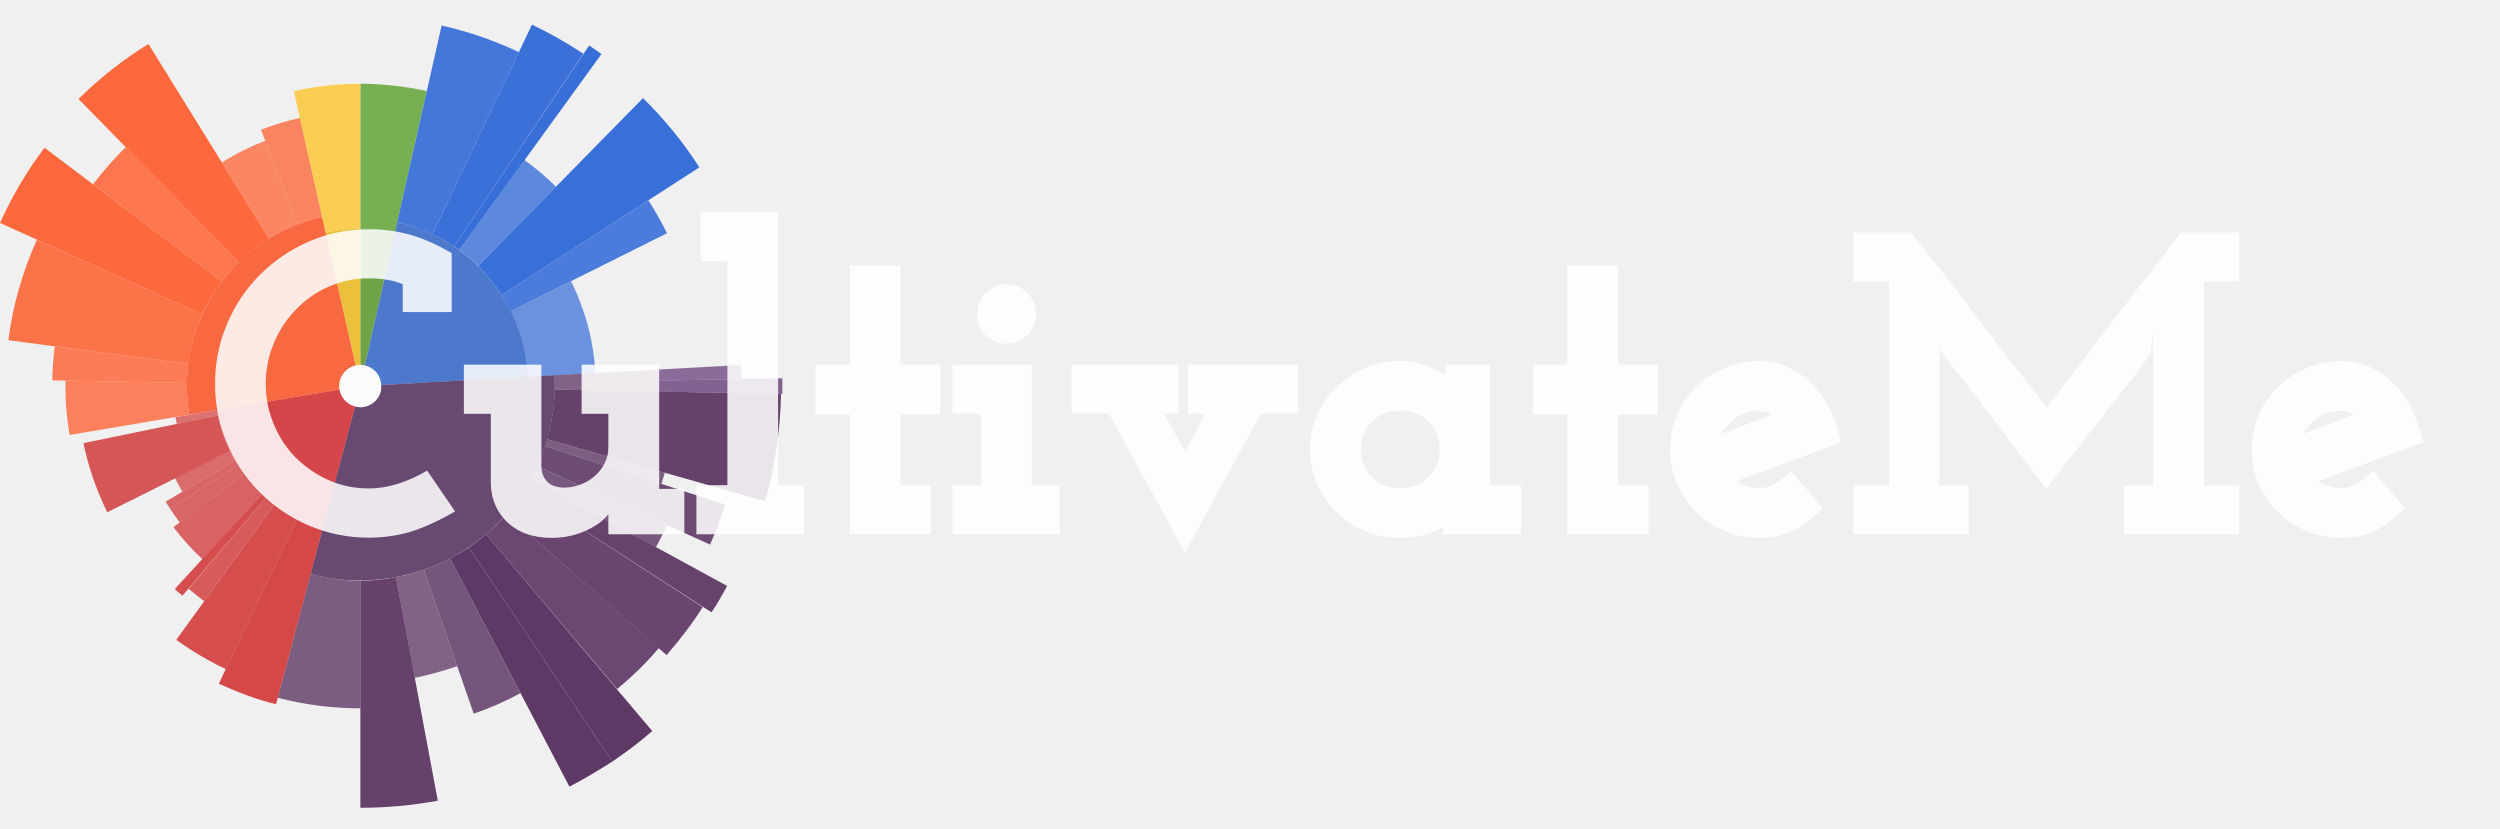
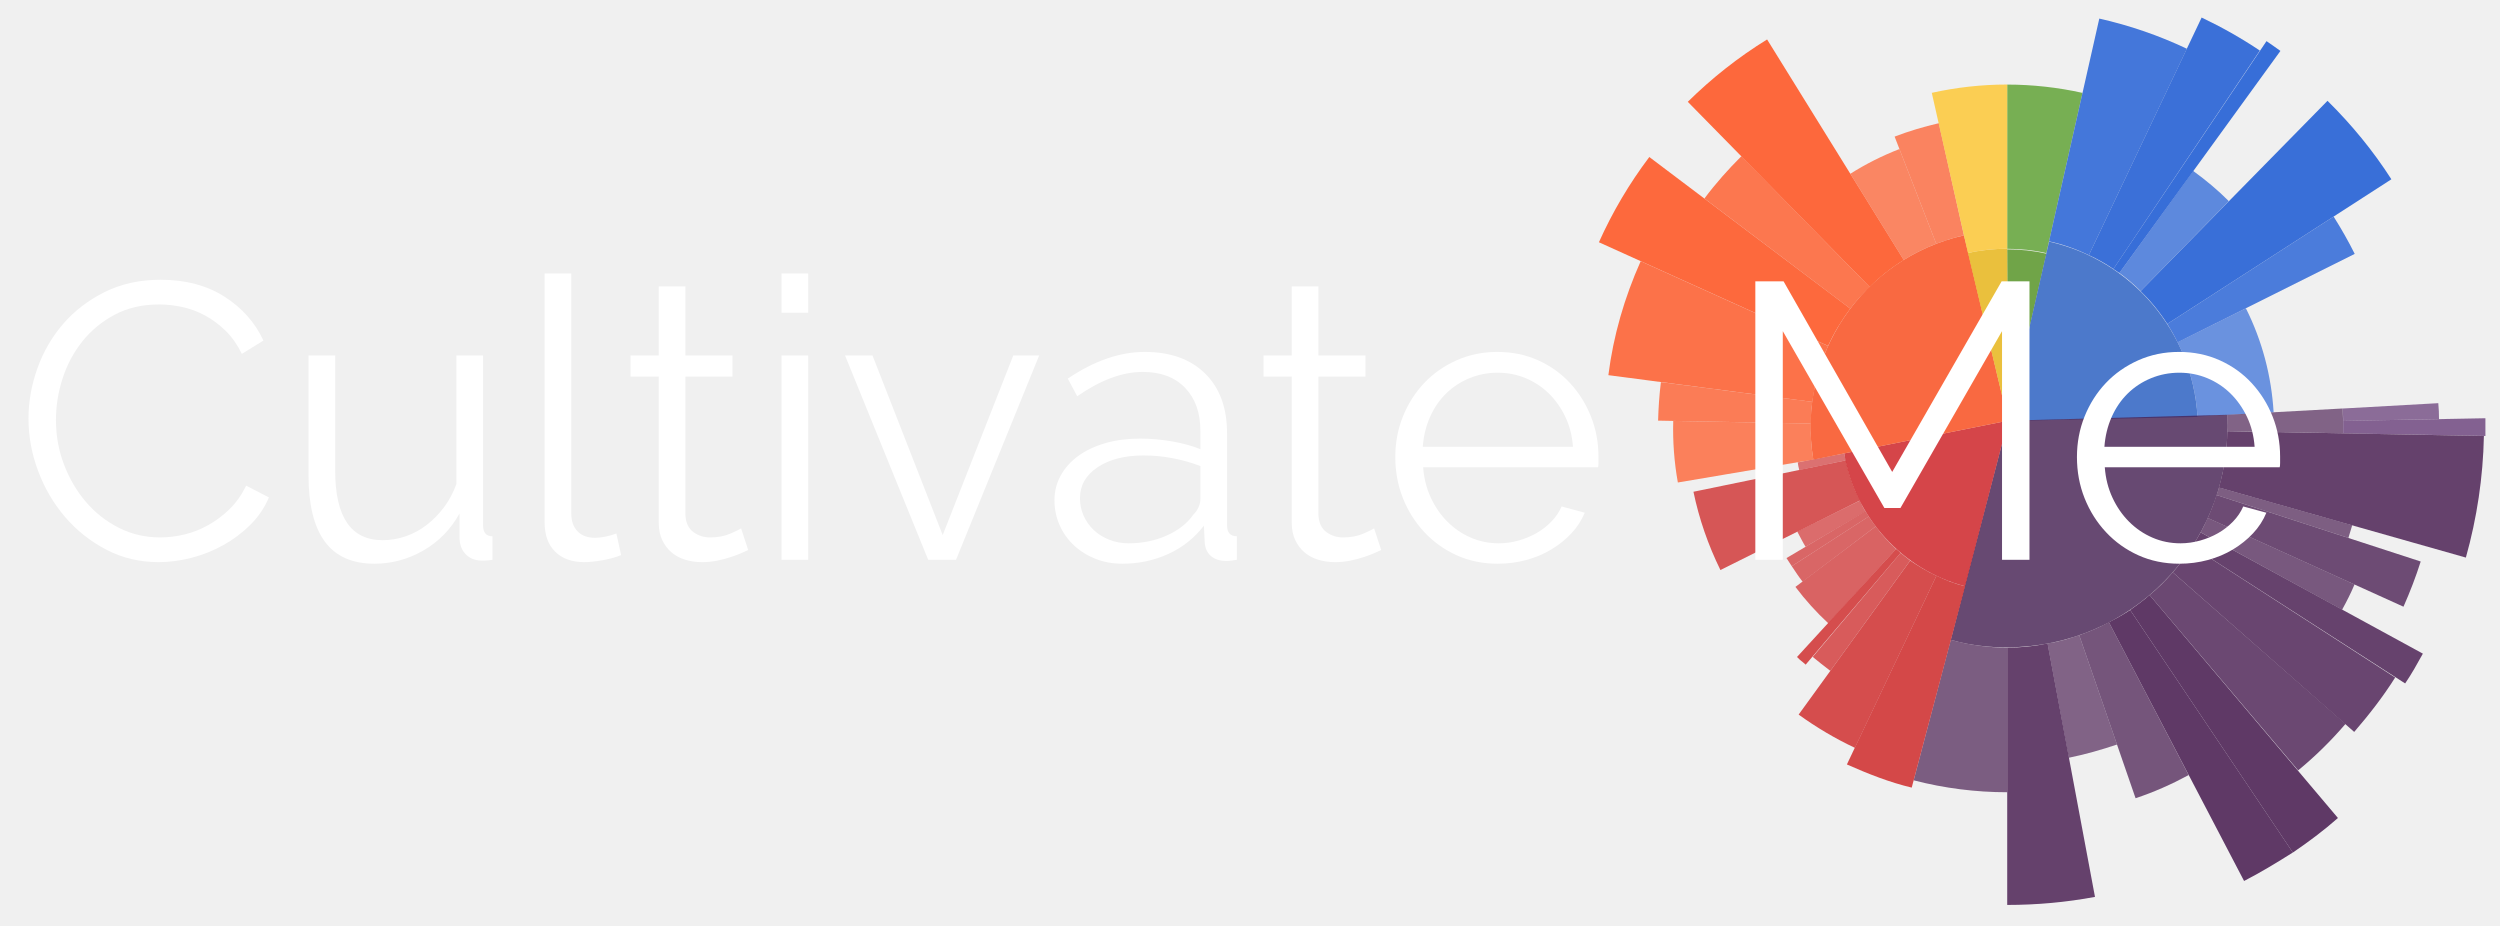
- <svg xmlns="http://www.w3.org/2000/svg" version="1.1" id="Layer_1" x="0px" y="0px" width="120.719px" height="40px" viewBox="-43.719 -15.555 120.719 40" enable-background="new -43.719 -15.555 120.719 40" xml:space="preserve">
-   <path opacity="0.777" fill="#FFFFFF" enable-background="new    " d="M-26.318,4.104c-0.573,0-1.019-0.453-1.019-1.019  s0.446-1.024,1.019-1.024l0,0c0.565,0,1.011,0.458,1.011,1.024S-25.752,4.104-26.318,4.104L-26.318,4.104z" />
-   <path opacity="0.756" fill="#488C13" enable-background="new    " d="M-26.318-4.512c0.565,0,1.125,0.056,1.668,0.184l-1.449,6.417  c-0.071-0.021-0.148-0.028-0.22-0.028V-4.512L-26.318-4.512z" />
-   <path opacity="0.756" fill="#509B21" enable-background="new    " d="M-26.318-11.51c1.074,0,2.156,0.12,3.208,0.354l-1.54,6.829  c-0.544-0.127-1.103-0.184-1.668-0.184V-11.51z" />
-   <path opacity="0.771" fill="#1B55C0" enable-background="new    " d="M-24.536-4.831c3.541,0.799,6.114,3.846,6.326,7.471  l-7.097,0.396c-0.021-0.459-0.339-0.841-0.791-0.947L-24.536-4.831z" />
-   <path opacity="0.833" fill="#215ED5" enable-background="new    " d="M-22.395-14.322c1.287,0.289,2.544,0.721,3.732,1.286  l-4.178,8.794c-0.537-0.255-1.102-0.461-1.696-0.588L-22.395-14.322z" />
-   <path opacity="0.875" fill="#215ED5" enable-background="new    " d="M-18.033-14.365c0.861,0.41,1.688,0.876,2.48,1.407  l-6.241,9.308c-0.332-0.225-0.678-0.424-1.046-0.592L-18.033-14.365z" />
-   <path opacity="0.889" fill="#215ED5" enable-background="new    " d="M-15.27-13.361c0.205,0.134,0.396,0.282,0.594,0.417  l-6.864,9.464c-0.092-0.057-0.176-0.12-0.255-0.17L-15.27-13.361z" />
-   <path opacity="0.708" fill="#215ED5" enable-background="new    " d="M-18.394-7.828c0.544,0.395,1.053,0.82,1.519,1.286  l-3.76,3.832c-0.275-0.276-0.586-0.538-0.904-0.771L-18.394-7.828z" />
-   <path opacity="0.88" fill="#215ED5" enable-background="new    " d="M-12.67-10.818c1.026,1.012,1.944,2.128,2.722,3.344  l-9.549,6.163c-0.325-0.509-0.707-0.975-1.138-1.398L-12.67-10.818z" />
-   <path opacity="0.796" fill="#215ED5" enable-background="new    " d="M-12.408-5.884c0.325,0.516,0.629,1.046,0.898,1.59  l-7.549,3.769c-0.134-0.276-0.283-0.538-0.438-0.786L-12.408-5.884z" />
-   <path opacity="0.646" fill="#215ED5" enable-background="new    " d="M-16.146-1.975c0.692,1.385,1.088,2.884,1.18,4.432  L-18.21,2.64c-0.063-1.102-0.354-2.176-0.849-3.166L-16.146-1.975z" />
-   <path opacity="0.809" fill="#482355" enable-background="new    " d="M-16.945,2.563c0.283,5.188-3.683,9.606-8.864,9.894  c-0.968,0.058-1.957-0.027-2.913-0.303l2.143-8.079c0.544,0.148,1.102-0.177,1.251-0.728c0.014-0.1,0.021-0.205,0.021-0.312  L-16.945,2.563z" />
-   <path opacity="0.694" fill="#502658" enable-background="new    " d="M-12.026,2.295c0.022,0.352,0.029,0.706,0.022,1.06  l-4.935-0.099c0-0.22,0-0.452-0.007-0.693L-12.026,2.295z" />
-   <path opacity="0.667" fill="#592A6C" enable-background="new    " d="M-7.947,2.068c0.021,0.227,0.028,0.452,0.028,0.679  l-4.084,0.078c0-0.177-0.009-0.361-0.022-0.529L-7.947,2.068z" />
-   <path opacity="0.722" fill="#592A6C" enable-background="new    " d="M-5.94,2.71c0,0.248,0,0.502,0,0.757l-6.063-0.113  c0-0.177,0-0.354,0-0.53L-5.94,2.71z" />
-   <path opacity="0.865" fill="#502658" enable-background="new    " d="M-6.004,3.468C-6.039,5.22-6.301,6.967-6.774,8.648  l-10.525-2.99c0.227-0.777,0.348-1.59,0.361-2.402L-6.004,3.468z" />
-   <path opacity="0.722" fill="#502658" enable-background="new    " d="M-11.616,7.272c-0.057,0.183-0.113,0.358-0.163,0.541  l-5.619-1.829c0.042-0.107,0.077-0.213,0.098-0.326L-11.616,7.272z" />
-   <path opacity="0.815" fill="#502658" enable-background="new    " d="M-8.697,8.816c-0.206,0.65-0.453,1.288-0.735,1.925  l-8.341-3.782c0.142-0.319,0.269-0.643,0.375-0.975L-8.697,8.816z" />
-   <path opacity="0.75" fill="#502658" enable-background="new    " d="M-11.517,9.794c-0.156,0.366-0.332,0.721-0.53,1.074  l-6.029-3.295c0.106-0.198,0.211-0.401,0.303-0.614L-11.517,9.794z" />
-   <path opacity="0.861" fill="#502658" enable-background="new    " d="M-8.605,12.74c-0.233,0.424-0.487,0.878-0.756,1.272  l-9.069-5.832c0.12-0.195,0.233-0.395,0.354-0.607L-8.605,12.74z" />
-   <path opacity="0.847" fill="#502658" enable-background="new    " d="M-9.785,13.76c-0.517,0.818-1.11,1.58-1.747,2.318  l-7.731-6.801c0.303-0.338,0.572-0.722,0.833-1.097L-9.785,13.76z" />
-   <path opacity="0.833" fill="#502658" enable-background="new    " d="M-11.905,15.738c-0.623,0.733-1.294,1.384-2.015,1.978  l-6.333-7.471c0.346-0.283,0.677-0.606,0.99-0.968L-11.905,15.738z" />
-   <path opacity="0.907" fill="#502658" enable-background="new    " d="M-12.224,19.745c-0.608,0.536-1.259,1.018-1.923,1.472  l-6.933-10.335c0.282-0.198,0.566-0.408,0.827-0.637L-12.224,19.745z" />
-   <path opacity="0.907" fill="#502658" enable-background="new    " d="M-14.147,21.217c-0.671,0.424-1.363,0.846-2.077,1.213  l-5.761-11.026c0.304-0.154,0.608-0.323,0.905-0.521L-14.147,21.217z" />
-   <path opacity="0.764" fill="#502658" enable-background="new    " d="M-18.586,17.914c-0.728,0.397-1.49,0.734-2.261,0.99  l-2.403-6.948c0.431-0.154,0.855-0.326,1.265-0.553L-18.586,17.914z" />
-   <path opacity="0.694" fill="#502658" enable-background="new    " d="M-21.639,16.614c-0.671,0.226-1.363,0.424-2.057,0.565  l-0.905-4.87c0.459-0.07,0.905-0.198,1.35-0.354L-21.639,16.614z" />
-   <path opacity="0.867" fill="#502658" enable-background="new    " d="M-22.579,23.109c-1.229,0.227-2.481,0.341-3.739,0.341V12.486  c0.572,0,1.153-0.057,1.718-0.177L-22.579,23.109z" />
-   <path opacity="0.73" fill="#502658" enable-background="new    " d="M-26.318,18.648c-1.342,0-2.686-0.169-3.987-0.508  l1.583-5.986c0.778,0.218,1.591,0.332,2.404,0.332V18.648z" />
-   <path opacity="0.738" fill="#CC080E" enable-background="new    " d="M-28.113,9.87c-2.672-0.699-4.679-2.903-5.125-5.625  l5.91-0.99c0.07,0.396,0.36,0.713,0.749,0.819L-28.113,9.87z" />
-   <path opacity="0.811" fill="#CE2121" enable-background="new    " d="M-30.388,18.45c-0.955-0.226-1.874-0.593-2.764-0.987  l3.817-8.045c0.396,0.198,0.797,0.348,1.223,0.452L-30.388,18.45z" />
-   <path opacity="0.789" fill="#CE2121" enable-background="new    " d="M-32.812,16.755c-0.842-0.396-1.647-0.876-2.396-1.415  l4.757-6.563c0.353,0.238,0.728,0.465,1.117,0.642L-32.812,16.755z" />
-   <path opacity="0.722" fill="#CE2121" enable-background="new    " d="M-33.859,13.475c-0.262-0.195-0.502-0.395-0.75-0.594  l3.746-4.432c0.134,0.106,0.269,0.221,0.41,0.327L-33.859,13.475z" />
-   <path opacity="0.789" fill="#CE2121" enable-background="new    " d="M-34.907,13.21c-0.19-0.171-0.179-0.13-0.37-0.325  l4.224-4.604c0.07,0.049,0.127,0.105,0.19,0.168L-34.907,13.21z" />
-   <path opacity="0.678" fill="#CE2121" enable-background="new    " d="M-33.944,11.447c-0.51-0.468-0.976-0.989-1.401-1.548  l3.422-2.581c0.254,0.349,0.551,0.667,0.87,0.963L-33.944,11.447z" />
-   <path opacity="0.667" fill="#CE2121" enable-background="new    " d="M-35.039,9.674c-0.164-0.212-0.312-0.433-0.46-0.659  l3.28-2.118c0.084,0.14,0.197,0.282,0.297,0.422L-35.039,9.674z" />
-   <path opacity="0.667" fill="#CE2121" enable-background="new    " d="M-35.5,9.015c-0.077-0.113-0.148-0.233-0.226-0.345  l3.365-1.994c0.05,0.071,0.092,0.15,0.142,0.221L-35.5,9.015z" />
-   <path opacity="0.639" fill="#CE2121" enable-background="new    " d="M-34.913,8.188c-0.126-0.203-0.233-0.433-0.354-0.655  l2.666-1.317c0.07,0.158,0.155,0.312,0.24,0.46L-34.913,8.188z" />
-   <path opacity="0.746" fill="#CE2121" enable-background="new    " d="M-38.539,9.18C-39.062,8.117-39.45,7-39.69,5.843l6.495-1.337  c0.121,0.595,0.318,1.167,0.595,1.71L-38.539,9.18z" />
-   <path opacity="0.611" fill="#CE2121" enable-background="new    " d="M-35.181,4.917c-0.028-0.114-0.056-0.219-0.063-0.326  l2.007-0.345c0.007,0.092,0.021,0.176,0.042,0.26L-35.181,4.917z" />
-   <path opacity="0.779" fill="#FB430F" enable-background="new    " d="M-34.58,4.471c-0.736-4.382,2.078-8.574,6.417-9.555  l1.619,7.173c-0.523,0.121-0.875,0.63-0.784,1.167L-34.58,4.471z" />
-   <path opacity="0.722" fill="#FF5421" enable-background="new    " d="M-40.355,5.447c-0.155-0.863-0.219-1.748-0.197-2.623  l5.866,0.113c-0.021,0.509,0.015,1.024,0.107,1.533L-40.355,5.447z" />
-   <path opacity="0.741" fill="#FF5421" enable-background="new    " d="M-41.196,2.811c0.014-0.552,0.05-1.089,0.12-1.641  l6.453,0.841c-0.048,0.304-0.063,0.607-0.063,0.926L-41.196,2.811z" />
-   <path opacity="0.806" fill="#FF5421" enable-background="new    " d="M-43.316,0.874c0.211-1.675,0.685-3.307,1.378-4.856  l7.987,3.612c-0.339,0.756-0.566,1.562-0.673,2.382L-43.316,0.874z" />
-   <path opacity="0.861" fill="#FF5421" enable-background="new    " d="M-43.719-4.789c0.58-1.293,1.301-2.508,2.148-3.633  l8.565,6.46c-0.367,0.495-0.692,1.025-0.946,1.59L-43.719-4.789z" />
-   <path opacity="0.778" fill="#FF5421" enable-background="new    " d="M-39.224-6.654c0.48-0.643,1.011-1.237,1.577-1.802  l5.464,5.57c-0.297,0.289-0.573,0.594-0.821,0.925L-39.224-6.654z" />
-   <path opacity="0.87" fill="#FF5421" enable-background="new    " d="M-39.93-10.775c1.025-1.011,2.154-1.902,3.378-2.658  l5.824,9.401c-0.53,0.325-1.018,0.713-1.455,1.146L-39.93-10.775z" />
-   <path opacity="0.678" fill="#FF5421" enable-background="new    " d="M-33.005-7.708c0.658-0.417,1.365-0.771,2.093-1.053  l1.569,4.036c-0.488,0.19-0.954,0.417-1.386,0.692L-33.005-7.708z" />
-   <path opacity="0.694" fill="#FF5421" enable-background="new    " d="M-31.118-9.291c0.602-0.232,1.238-0.423,1.881-0.572  l1.074,4.778c-0.41,0.092-0.792,0.219-1.18,0.36L-31.118-9.291z" />
-   <path opacity="0.756" fill="#E9B104" enable-background="new    " d="M-27.992-4.328c0.544-0.127,1.116-0.184,1.674-0.184v6.573  c-0.078,0-0.155,0.007-0.226,0.028L-27.992-4.328z" />
-   <path opacity="0.756" fill="#FFC421" enable-background="new    " d="M-29.534-11.157c1.053-0.233,2.135-0.354,3.216-0.354v6.999  c-0.558,0-1.13,0.056-1.674,0.184L-29.534-11.157z" />
-   <path opacity="0.861" fill="#FFFFFF" enable-background="new    " d="M-24.273-0.486v-1.345c-0.442-0.189-0.988-0.283-1.635-0.283  c-0.691,0-1.331,0.133-1.931,0.399c-0.597,0.259-1.129,0.627-1.581,1.097c-0.456,0.469-0.816,1.007-1.075,1.629  c-0.259,0.621-0.393,1.272-0.393,1.964c0,0.691,0.134,1.349,0.393,1.962c0.259,0.624,0.612,1.16,1.07,1.618  c0.456,0.449,0.982,0.811,1.585,1.078c0.595,0.265,1.239,0.398,1.931,0.398c0.894,0,1.832-0.287,2.815-0.862l1.35,1.972  c-0.812,0.471-1.528,0.785-2.163,0.989c-0.626,0.177-1.299,0.279-2.002,0.279c-1.026,0-1.99-0.204-2.895-0.585  c-0.902-0.392-1.686-0.923-2.358-1.598c-0.672-0.67-1.205-1.456-1.59-2.359C-33.14,4.968-33.335,4-33.335,2.975  c0-1.022,0.196-1.99,0.584-2.896c0.385-0.915,0.917-1.699,1.59-2.372c0.673-0.671,1.457-1.203,2.358-1.6  c0.905-0.395,1.869-0.591,2.895-0.591c0.703,0,1.375,0.089,2.002,0.266c0.635,0.184,1.301,0.475,1.998,0.888v2.844H-24.273z   M-21.321,2.054h3.745V7.05c0.022,0.252,0.108,0.469,0.273,0.646c0.158,0.178,0.431,0.276,0.812,0.297  c0.278,0,0.551-0.054,0.809-0.152c0.261-0.102,0.49-0.234,0.687-0.412c0.201-0.177,0.359-0.379,0.474-0.62  c0.121-0.235,0.178-0.487,0.178-0.769V4.426h-1.292V2.054h3.746V8.05h1.215v2.194h-3.669V8.822l0.471-0.875  c-0.046,0.812-0.395,1.422-1.047,1.85c-0.653,0.408-1.368,0.622-2.155,0.622c-0.88,0-1.583-0.241-2.109-0.722  c-0.527-0.481-0.804-1.102-0.836-1.877V4.426h-1.301V2.054z M-10.09,7.874h1.496V-2.944h-1.299v-2.37h3.746V7.874h1.239v2.37h-5.183  V7.874z M-2.683-2.735h2.446v4.789H1.69v2.408h-1.927v3.412h1.471v2.37h-3.917V4.462h-1.654V2.054h1.654V-2.735z M2.274,7.874h1.368  V4.426H2.274V2.054H6.1v5.82h1.346v2.37H2.274V7.874z M3.466-0.384c0-0.419,0.15-0.768,0.43-1.041  C4.201-1.698,4.53-1.836,4.909-1.836c0.356,0,0.66,0.138,0.962,0.412c0.281,0.273,0.433,0.622,0.433,1.041  c0,0.423-0.151,0.767-0.433,1.033C5.569,0.914,5.265,1.048,4.909,1.048c-0.379,0-0.708-0.134-1.013-0.398  C3.616,0.383,3.466,0.04,3.466-0.384z M8.027,2.054h5.17v2.372H12.49c0.101,0.169,0.305,0.551,0.634,1.14  c0.33,0.59,0.456,0.78,0.378,0.562c-0.075,0.218,0.053,0.035,0.382-0.562c0.305-0.589,0.507-0.97,0.607-1.14H13.63V2.054h5.325  v2.372h-1.802c-0.479,0.919-1.012,1.896-1.596,2.935c-0.559,1.03-1.24,2.288-2.056,3.781c-0.809-1.493-1.495-2.751-2.077-3.796  c-0.557-1.037-1.09-2.015-1.597-2.92H8.027V2.054z M19.535,6.163c0-0.572,0.103-1.117,0.329-1.635  c0.229-0.521,0.533-0.977,0.941-1.371c0.38-0.386,0.836-0.696,1.369-0.931c0.531-0.228,1.112-0.349,1.722-0.349  c0.407,0,0.76,0.065,1.115,0.177c0.329,0.116,0.608,0.242,0.86,0.382c0.257,0.139,0.458,0.292,0.659,0.463  c0.179,0.165,0.126,0.33-0.126,0.493c-0.276-0.172-0.407-0.336-0.377-0.488c0.024-0.158,0.048-0.443,0.048-0.85h2.154v5.82h1.497  v2.37h-3.752V9.445l0.43-0.395c0.204,0.191,0.252,0.367,0.078,0.496c-0.153,0.15-0.354,0.277-0.586,0.404  c-0.252,0.127-0.533,0.227-0.886,0.328c-0.328,0.103-0.683,0.14-1.115,0.14c-0.609,0-1.19-0.112-1.722-0.341  c-0.533-0.217-0.989-0.531-1.369-0.912c-0.408-0.395-0.712-0.85-0.941-1.363C19.638,7.289,19.535,6.746,19.535,6.163z M21.994,6.143  c0,0.531,0.181,0.974,0.533,1.33c0.354,0.363,0.812,0.539,1.369,0.539c0.559,0,1.012-0.176,1.371-0.539  c0.353-0.356,0.529-0.799,0.529-1.33c0-0.544-0.177-0.988-0.529-1.331c-0.332-0.35-0.787-0.519-1.371-0.519s-1.04,0.169-1.369,0.519  C22.175,5.154,21.994,5.599,21.994,6.143z M31.958-2.735h2.461v4.789h1.923v2.408h-1.923v3.412h1.465v2.37h-3.926V4.462H30.31V2.054  h1.648V-2.735z M41.26,4.292c-0.556,0-1.012,0.158-1.342,0.488c-0.356,0.321-0.533,0.523-0.533,0.613  c0.229-0.09,0.659-0.24,1.269-0.474c0.606-0.229,1.037-0.389,1.294-0.485c0.101,0.117,0.048,0.123-0.131,0.015  C41.643,4.342,41.462,4.292,41.26,4.292z M45.191,5.805c-1.117,0.414-2.106,0.787-2.992,1.11c-0.887,0.328-1.599,0.596-2.155,0.799  c-0.053-0.07,0.049-0.039,0.305,0.094c0.277,0.132,0.557,0.204,0.911,0.204c0.483,0,0.987-0.277,1.495-0.837l1.546,1.812  c-0.529,0.545-1.037,0.911-1.521,1.13c-0.456,0.2-0.964,0.302-1.521,0.302c-0.606,0-1.167-0.112-1.698-0.341  c-0.534-0.217-0.989-0.531-1.395-0.912c-0.378-0.395-0.685-0.85-0.911-1.363s-0.33-1.065-0.33-1.66c0-0.582,0.104-1.136,0.33-1.654  c0.227-0.526,0.533-0.977,0.911-1.363c0.405-0.379,0.86-0.684,1.395-0.907c0.531-0.227,1.092-0.341,1.698-0.341  c0.456,0,0.914,0.097,1.316,0.279c0.433,0.19,0.813,0.438,1.143,0.76c0.305,0.319,0.609,0.693,0.838,1.129  C44.809,4.475,45.013,5.065,45.191,5.805z M61.589-4.325h2.813v2.361h-1.694v9.838h1.694v2.37H58.83v-2.37h1.417V0.573  c0.025-0.116,0.025-0.223,0.025-0.322c0.022-0.109-0.025,0.303-0.151,1.235c0.506-0.709,0.707-0.99,0.606-0.831  c-0.101,0.16-0.203,0.311-0.304,0.458c-0.786,1.121-1.624,2.217-2.484,3.281c-0.863,1.07-1.798,2.293-2.837,3.664L49.5,0.737  L49.475-0.03c0.277,0.077,0.431,0.172,0.431,0.274c0,0.106,0.025,0.213,0.025,0.329v7.301h1.419v2.37h-5.577v-2.37h1.725v-9.838  h-1.725v-2.361h2.812c1.221,1.559,2.384,3.058,3.476,4.505c1.115,1.45,2.127,2.762,3.043,3.935c0.911-1.172,1.926-2.484,3.016-3.935  C59.232-1.267,60.398-2.766,61.589-4.325z M69.346,4.292c-0.557,0-1.012,0.158-1.342,0.488c-0.327,0.321-0.508,0.523-0.508,0.613  c0.229-0.09,0.634-0.24,1.243-0.474c0.606-0.229,1.037-0.389,1.293-0.485c0.101,0.117,0.049,0.123-0.126,0.015  C69.728,4.342,69.55,4.292,69.346,4.292z M73.302,5.805c-1.115,0.414-2.132,0.787-3.018,1.11C69.4,7.243,68.688,7.511,68.13,7.714  c-0.048-0.07,0.048-0.039,0.305,0.094c0.277,0.132,0.581,0.204,0.911,0.204c0.483,0,0.991-0.277,1.521-0.837l1.55,1.812  c-0.559,0.545-1.067,0.911-1.521,1.13c-0.483,0.2-0.989,0.302-1.55,0.302c-0.606,0-1.168-0.112-1.694-0.341  c-0.533-0.217-0.993-0.531-1.371-0.912c-0.405-0.395-0.71-0.85-0.939-1.363c-0.227-0.514-0.329-1.065-0.329-1.66  c0-0.582,0.103-1.136,0.329-1.654c0.229-0.526,0.534-0.977,0.939-1.363c0.378-0.379,0.838-0.684,1.371-0.907  c0.526-0.227,1.088-0.341,1.694-0.341c0.46,0,0.913,0.097,1.346,0.279c0.405,0.19,0.786,0.438,1.113,0.76  c0.329,0.319,0.611,0.693,0.863,1.129C72.895,4.475,73.099,5.065,73.302,5.805z" />
+ <svg xmlns="http://www.w3.org/2000/svg" version="1.1" id="Layer_1" x="0px" y="0px" width="832px" height="308px" viewBox="0 0 832 308" enable-background="new 0 0 832 308" xml:space="preserve">
+   <g>
+     <path opacity="0.756" fill="#488C13" enable-background="new    " d="M668,82.998c4.423,0,8.781,0.441,13.032,1.436   l-12.757,55.763L668,82.998L668,82.998z" />
+     <path opacity="0.756" fill="#509B21" enable-background="new    " d="M668,28.147c8.385,0,16.837,0.937,25.064,2.766   l-12.032,53.323c-4.251-0.995-8.609-1.435-13.032-1.435V28.147z" />
+     <path opacity="0.771" fill="#1B55C0" enable-background="new    " d="M681.928,80.404c27.645,6.241,47.733,30.034,49.405,58.345   l-63.058,1.344L681.928,80.404z" />
+     <path opacity="0.833" fill="#215ED5" enable-background="new    " d="M698.646,6.184c10.044,2.259,19.852,5.629,29.146,10.038   L695.17,84.906c-4.198-2.001-8.622-3.601-13.255-4.592L698.646,6.184z" />
+     <path opacity="0.875" fill="#215ED5" enable-background="new    " d="M732.702,5.836c6.728,3.206,13.178,6.845,19.378,10.998   L703.347,89.52c-2.594-1.762-5.318-3.316-8.177-4.625L732.702,5.836z" />
+     <path opacity="0.889" fill="#215ED5" enable-background="new    " d="M754.291,13.688c1.594,1.047,3.094,2.199,4.635,3.26   l-53.605,73.91c-0.711-0.447-1.369-0.941-2.001-1.33L754.291,13.688z" />
+     <path opacity="0.708" fill="#215ED5" enable-background="new    " d="M729.886,56.887c4.251,3.087,8.228,6.404,11.861,10.051   l-29.356,29.931c-2.159-2.16-4.581-4.215-7.07-6.03L729.886,56.887z" />
+     <path opacity="0.88" fill="#215ED5" enable-background="new    " d="M774.592,33.546c8.003,7.904,15.178,16.62,21.26,26.119   l-74.575,48.127c-2.542-3.976-5.518-7.616-8.886-10.913L774.592,33.546z" />
+     <path opacity="0.796" fill="#215ED5" enable-background="new    " d="M776.632,72.078c2.54,4.03,4.91,8.175,7.017,12.415   l-58.949,29.441c-1.055-2.153-2.213-4.207-3.423-6.141L776.632,72.078z" />
+     <path opacity="0.646" fill="#215ED5" enable-background="new    " d="M747.433,102.601c5.426,10.813,8.505,22.53,9.229,34.609   l-25.328,1.433c-0.5-8.602-2.777-16.994-6.634-24.728L747.433,102.601z" />
+     <path opacity="0.809" fill="#482355" enable-background="new    " d="M741.193,138.038c2.212,40.521-28.751,75.024-69.218,77.269   c-7.558,0.453-15.284-0.219-22.748-2.362l19.048-72.959l0,0l0,0L741.193,138.038z" />
+     <path opacity="0.694" fill="#502658" enable-background="new    " d="M779.619,135.945c0.172,2.751,0.225,5.521,0.172,8.28   l-38.544-0.776c0-1.711,0-3.521-0.054-5.411L779.619,135.945z" />
+     <path opacity="0.667" fill="#592A6C" enable-background="new    " d="M811.465,134.174c0.172,1.771,0.236,3.527,0.236,5.306   l-31.896,0.613c0-1.391-0.079-2.824-0.186-4.135L811.465,134.174z" />
+     <path opacity="0.722" fill="#592A6C" enable-background="new    " d="M827.143,139.19c0,1.943,0,3.923,0,5.904l-47.338-0.877   c0-1.382,0-2.77,0-4.139L827.143,139.19z" />
+     <path opacity="0.865" fill="#502658" enable-background="new    " d="M826.643,145.108c-0.274,13.683-2.315,27.324-6.002,40.455   l-82.198-23.31c1.765-6.067,2.712-12.412,2.816-18.757L826.643,145.108z" />
+     <path opacity="0.722" fill="#502658" enable-background="new    " d="M782.819,174.806c-0.436,1.48-0.883,2.811-1.277,4.227   l-43.878-14.278c0.329-0.821,0.607-1.657,0.778-2.532L782.819,174.806z" />
+     <path opacity="0.815" fill="#502658" enable-background="new    " d="M805.607,186.872c-1.594,5.047-3.527,10.05-5.728,15.04   l-65.15-29.527c1.118-2.489,2.106-5.037,2.935-7.631L805.607,186.872z" />
+     <path opacity="0.75" fill="#502658" enable-background="new    " d="M783.584,194.513c-1.2,2.857-2.594,5.629-4.135,8.394   l-47.076-25.737c0.817-1.554,1.646-3.139,2.356-4.805L783.584,194.513z" />
+     <path opacity="0.861" fill="#502658" enable-background="new    " d="M806.331,217.531c-1.817,3.311-3.805,6.853-5.898,9.914   l-70.824-45.544c0.936-1.526,1.818-3.081,2.765-4.713L806.331,217.531z" />
+     <path opacity="0.847" fill="#502658" enable-background="new    " d="M797.114,225.475c-4.027,6.393-8.661,12.342-13.637,18.108   l-60.384-53.11c2.382-2.64,4.475-5.641,6.515-8.571L797.114,225.475z" />
+     <path opacity="0.833" fill="#502658" enable-background="new    " d="M780.567,240.931c-4.869,5.688-10.109,10.814-15.744,15.448   l-49.446-58.337c2.701-2.219,5.28-4.733,7.717-7.569L780.567,240.931z" />
+     <path opacity="0.907" fill="#502658" enable-background="new    " d="M778.066,272.229c-4.739,4.193-9.82,7.964-15.007,11.499   l-54.146-80.716c2.2-1.555,4.425-3.188,6.464-4.97L778.066,272.229z" />
+     <path opacity="0.907" fill="#502658" enable-background="new    " d="M763.06,283.714c-5.252,3.312-10.65,6.603-16.231,9.472   l-44.984-86.101c2.371-1.191,4.741-2.521,7.069-4.073L763.06,283.714z" />
+     <path opacity="0.764" fill="#502658" enable-background="new    " d="M728.385,257.939c-5.688,3.08-11.639,5.719-17.667,7.713   l-18.759-54.256c3.368-1.203,6.687-2.546,9.885-4.33L728.385,257.939z" />
+     <path opacity="0.694" fill="#502658" enable-background="new    " d="M704.544,247.775c-5.24,1.771-10.649,3.312-16.062,4.411   l-7.081-38.039c3.594-0.539,7.081-1.541,10.558-2.765L704.544,247.775z" />
+     <path opacity="0.867" fill="#502658" enable-background="new    " d="M697.211,298.491c-9.608,1.79-19.39,2.673-29.211,2.673   v-85.635c4.476,0,9.017-0.441,13.427-1.382L697.211,298.491z" />
+     <path opacity="0.73" fill="#502658" enable-background="new    " d="M668,263.658c-10.479,0-20.972-1.329-31.134-3.969   l12.361-46.745c6.082,1.704,12.427,2.585,18.772,2.585V263.658z" />
+     <path opacity="0.738" fill="#CC080E" enable-background="new    " d="M653.979,195.111c-20.865-5.462-36.742-22.958-40.217-44.218   l54.513-10.908L653.979,195.111z" />
+     <path opacity="0.811" fill="#CE2121" enable-background="new    " d="M636.22,262.119c-7.45-1.771-14.638-4.641-21.576-7.709   l29.805-62.825c3.079,1.54,6.227,2.717,9.545,3.526L636.22,262.119z" />
+     <path opacity="0.789" fill="#CE2121" enable-background="new    " d="M617.303,248.876c-6.581-3.094-12.873-6.846-18.718-11.06   l37.135-51.247c2.767,1.862,5.688,3.673,8.729,5.047L617.303,248.876z" />
+     <path opacity="0.722" fill="#CE2121" enable-background="new    " d="M609.128,223.252c-2.065-1.528-3.922-3.08-5.856-4.635   l29.25-34.608c1.04,0.823,2.095,1.717,3.187,2.546L609.128,223.252z" />
+     <path opacity="0.789" fill="#CE2121" enable-background="new    " d="M600.928,221.191c-1.476-1.344-1.396-1.02-2.884-2.548   l32.978-35.953c0.554,0.383,1.001,0.81,1.5,1.318L600.928,221.191z" />
+     <path opacity="0.678" fill="#CE2121" enable-background="new    " d="M608.456,207.435c-3.987-3.679-7.635-7.733-10.939-12.112   l26.724-20.148c1.977,2.732,4.292,5.201,6.781,7.537L608.456,207.435z" />
+     <path opacity="0.667" fill="#CE2121" enable-background="new    " d="M599.899,193.572c-1.289-1.653-2.434-3.378-3.593-5.141   l25.618-16.554c0.658,1.144,1.541,2.211,2.315,3.296L599.899,193.572z" />
+     <path opacity="0.667" fill="#CE2121" enable-background="new    " d="M596.294,188.432c-0.592-0.888-1.146-1.79-1.751-2.706   l26.274-15.572c0.383,0.566,0.726,1.177,1.107,1.725L596.294,188.432z" />
+     <path opacity="0.639" fill="#CE2121" enable-background="new    " d="M600.889,181.961c-0.989-1.586-1.817-3.37-2.766-5.062   l20.826-10.302c0.525,1.238,1.197,2.443,1.868,3.62L600.889,181.961z" />
+     <path opacity="0.746" fill="#CE2121" enable-background="new    " d="M572.558,189.708c-4.066-8.281-7.109-17.021-8.978-26.052   l50.723-10.446c0.934,4.653,2.475,9.122,4.646,13.362L572.558,189.708z" />
+     <path opacity="0.611" fill="#CE2121" enable-background="new    " d="M598.794,156.428c-0.224-0.901-0.434-1.712-0.499-2.546   l15.468-2.989c0.066,0.718,0.381,1.659,0.54,2.317L598.794,156.428z" />
+     <path opacity="0.779" fill="#FB430F" enable-background="new    " d="M603.479,152.947c-5.738-34.227,16.234-66.96,50.119-74.614   l14.677,61.652L603.479,152.947z" />
+     <path opacity="0.722" fill="#FF5421" enable-background="new    " d="M558.392,160.575c-1.222-6.753-1.723-13.651-1.539-20.482   l45.799,0.874c-0.158,3.976,0.132,8.003,0.843,11.974L558.392,160.575z" />
+     <path opacity="0.741" fill="#FF5421" enable-background="new    " d="M551.812,139.985c0.118-4.317,0.408-8.503,0.935-12.814   l50.393,6.569c-0.355,2.37-0.487,4.732-0.487,7.227L551.812,139.985z" />
+     <path opacity="0.806" fill="#FF5421" enable-background="new    " d="M535.265,124.854c1.645-13.073,5.342-25.822,10.754-37.92   l62.372,28.206c-2.645,5.91-4.408,12.204-5.252,18.608L535.265,124.854z" />
+     <path opacity="0.861" fill="#FF5421" enable-background="new    " d="M532.117,80.623c4.528-10.098,10.15-19.589,16.771-28.371   l66.888,50.452c-2.869,3.864-5.397,8.005-7.386,12.421L532.117,80.623z" />
+     <path opacity="0.778" fill="#FF5421" enable-background="new    " d="M567.227,66.069c3.737-5.016,7.886-9.664,12.309-14.081   l42.679,43.502c-2.316,2.257-4.488,4.64-6.423,7.234L567.227,66.069z" />
+     <path opacity="0.87" fill="#FF5421" enable-background="new    " d="M561.698,33.883c8.016-7.9,16.823-14.857,26.394-20.754   l45.484,73.41c-4.148,2.547-7.967,5.576-11.362,8.952L561.698,33.883z" />
+     <path opacity="0.678" fill="#FF5421" enable-background="new    " d="M615.791,57.833c5.134-3.262,10.661-6.028,16.335-8.233   l12.257,31.522c-3.804,1.481-7.451,3.258-10.821,5.405L615.791,57.833z" />
+     <path opacity="0.694" fill="#FF5421" enable-background="new    " d="M630.521,45.46c4.7-1.805,9.677-3.292,14.691-4.457   l8.387,37.314c-3.199,0.717-6.188,1.706-9.216,2.804L630.521,45.46z" />
+     <path opacity="0.756" fill="#E9B104" enable-background="new    " d="M654.927,84.223c4.253-0.995,8.729-1.436,13.073-1.436   l0.275,57.198L654.927,84.223z" />
+     <path opacity="0.756" fill="#FFC421" enable-background="new    " d="M642.895,30.893c8.216-1.824,16.667-2.763,25.105-2.763   v54.657c-4.345,0-8.82,0.441-13.073,1.436L642.895,30.893z" />
+   </g>
+   <g enable-background="new    ">
+     <path fill="#FFFFFF" d="M9.482,139.308c0-5.567,0.979-11.115,2.937-16.642c1.958-5.525,4.807-10.462,8.549-14.815   c3.74-4.35,8.354-7.896,13.835-10.638c5.482-2.741,11.703-4.111,18.666-4.111c8.266,0,15.336,1.872,21.21,5.612   c5.874,3.743,10.202,8.615,12.987,14.619l-7.179,4.438c-1.481-3.045-3.286-5.612-5.417-7.701c-2.133-2.088-4.417-3.785-6.853-5.09   c-2.437-1.306-4.96-2.24-7.57-2.807c-2.61-0.565-5.178-0.848-7.701-0.848c-5.57,0-10.487,1.132-14.749,3.394   c-4.265,2.264-7.854,5.221-10.769,8.875c-2.917,3.655-5.113,7.767-6.591,12.335c-1.481,4.568-2.219,9.202-2.219,13.901   c0,5.135,0.892,10.05,2.676,14.75c1.783,4.699,4.22,8.855,7.31,12.465c3.088,3.611,6.742,6.484,10.964,8.615   c4.22,2.133,8.811,3.197,13.771,3.197c2.611,0,5.286-0.326,8.027-0.979s5.395-1.697,7.962-3.133   c2.566-1.436,4.938-3.219,7.114-5.352c2.174-2.131,4.001-4.719,5.482-7.766l7.571,3.914c-1.481,3.482-3.569,6.549-6.266,9.203   c-2.698,2.654-5.7,4.895-9.006,6.723c-3.308,1.826-6.81,3.219-10.507,4.176c-3.7,0.957-7.332,1.436-10.899,1.436   c-6.353,0-12.184-1.391-17.49-4.176c-5.309-2.785-9.877-6.416-13.705-10.9c-3.83-4.48-6.81-9.57-8.941-15.27   C10.547,151.035,9.482,145.227,9.482,139.308z" />
+     <path fill="#FFFFFF" d="M124.604,187.604c-7.397,0-12.901-2.459-16.511-7.375c-3.612-4.916-5.417-12.248-5.417-21.994v-39.94h8.876   v38.374c0,15.402,5.264,23.104,15.793,23.104c2.61,0,5.176-0.436,7.701-1.305c2.523-0.869,4.85-2.133,6.983-3.787   c2.131-1.65,4.046-3.609,5.743-5.873c1.697-2.262,3.067-4.828,4.111-7.701v-42.812h8.875v56.517c0,2.438,1.044,3.656,3.133,3.656   v7.83c-1.044,0.174-1.893,0.262-2.545,0.262c-0.652,0-1.109,0-1.37,0c-2.089-0.088-3.786-0.826-5.091-2.219   c-1.305-1.391-1.958-3.264-1.958-5.613v-7.832c-2.959,5.311-6.983,9.422-12.073,12.336   C135.764,186.146,130.347,187.604,124.604,187.604z" />
+     <path fill="#FFFFFF" d="M181.251,91.014h8.875v79.88c0,2.525,0.695,4.504,2.088,5.939c1.391,1.436,3.349,2.154,5.874,2.154   c0.957,0,2.088-0.131,3.394-0.393c1.306-0.26,2.523-0.607,3.655-1.043l1.566,7.178c-1.654,0.697-3.677,1.264-6.069,1.697   c-2.395,0.434-4.46,0.652-6.2,0.652c-4.091,0-7.309-1.152-9.659-3.459c-2.35-2.305-3.524-5.547-3.524-9.723V91.014z" />
+     <path fill="#FFFFFF" d="M248.992,183.035c-0.522,0.26-1.285,0.609-2.284,1.043c-1.001,0.438-2.153,0.871-3.458,1.305   c-1.306,0.438-2.786,0.828-4.438,1.176c-1.654,0.346-3.394,0.521-5.221,0.521c-1.915,0-3.742-0.26-5.482-0.783   c-1.742-0.521-3.263-1.324-4.568-2.414c-1.305-1.088-2.35-2.457-3.133-4.111c-0.783-1.652-1.174-3.566-1.174-5.744v-48.685h-9.398   v-7.048h9.398V95.321h8.875v22.973h15.663v7.048h-15.663v46.207c0.173,2.523,1.064,4.371,2.676,5.547   c1.609,1.174,3.459,1.762,5.547,1.762c2.523,0,4.742-0.412,6.657-1.24c1.913-0.826,3.133-1.412,3.655-1.762L248.992,183.035z" />
+     <path fill="#FFFFFF" d="M260.085,104.066V91.014h8.875v13.052H260.085z M260.085,186.297v-68.003h8.875v68.003H260.085z" />
+     <path fill="#FFFFFF" d="M308.9,186.297l-27.671-68.003h9.137l23.364,59.78l23.494-59.78h8.615l-27.671,68.003H308.9z" />
+     <path fill="#FFFFFF" d="M373.51,187.604c-3.22,0-6.2-0.545-8.941-1.633c-2.741-1.086-5.135-2.588-7.179-4.502   c-2.046-1.914-3.635-4.154-4.764-6.723c-1.132-2.566-1.697-5.33-1.697-8.289c0-2.957,0.696-5.697,2.088-8.223   c1.391-2.523,3.349-4.699,5.874-6.526c2.522-1.827,5.525-3.241,9.006-4.242c3.479-1,7.31-1.501,11.486-1.501   c3.479,0,7.003,0.306,10.573,0.914c3.567,0.61,6.742,1.48,9.528,2.61v-6.135c0-6.004-1.697-10.768-5.091-14.292   c-3.394-3.524-8.092-5.286-14.097-5.286c-3.481,0-7.048,0.697-10.703,2.088c-3.655,1.393-7.354,3.394-11.095,6.004l-3.133-5.874   c8.788-5.917,17.315-8.875,25.583-8.875c8.527,0,15.227,2.394,20.101,7.179c4.872,4.787,7.309,11.401,7.309,19.84v30.673   c0,2.438,1.087,3.656,3.264,3.656v7.83c-1.481,0.262-2.611,0.393-3.395,0.393c-2.264,0-4.025-0.566-5.286-1.697   c-1.262-1.131-1.937-2.695-2.023-4.699l-0.261-5.352c-3.133,4.092-7.071,7.225-11.812,9.398   C384.103,186.514,378.992,187.604,373.51,187.604z M375.599,180.814c4.611,0,8.854-0.867,12.726-2.609   c3.871-1.74,6.808-4.047,8.811-6.918c0.783-0.783,1.371-1.631,1.762-2.545s0.587-1.762,0.587-2.545v-11.096   c-2.959-1.129-6.027-2-9.202-2.61c-3.177-0.607-6.418-0.914-9.724-0.914c-6.265,0-11.355,1.305-15.271,3.917   c-3.916,2.609-5.874,6.049-5.874,10.311c0,2.088,0.412,4.047,1.24,5.873c0.826,1.828,1.958,3.416,3.394,4.766   c1.436,1.35,3.153,2.414,5.156,3.197C371.204,180.424,373.335,180.814,375.599,180.814z" />
+     <path fill="#FFFFFF" d="M459.657,183.035c-0.522,0.26-1.285,0.609-2.284,1.043c-1.002,0.438-2.154,0.871-3.459,1.305   c-1.306,0.438-2.786,0.828-4.438,1.176c-1.653,0.346-3.394,0.521-5.221,0.521c-1.915,0-3.742-0.26-5.481-0.783   c-1.742-0.521-3.264-1.324-4.569-2.414c-1.305-1.088-2.349-2.457-3.132-4.111c-0.783-1.652-1.175-3.566-1.175-5.744v-48.685h-9.398   v-7.048h9.398V95.321h8.876v22.973h15.662v7.048h-15.662v46.207c0.173,2.523,1.064,4.371,2.676,5.547   c1.608,1.174,3.458,1.762,5.547,1.762c2.522,0,4.741-0.412,6.656-1.24c1.913-0.826,3.133-1.412,3.655-1.762L459.657,183.035z" />
+     <path fill="#FFFFFF" d="M498.424,187.604c-4.96,0-9.508-0.938-13.64-2.807c-4.134-1.871-7.724-4.438-10.769-7.701   c-3.047-3.264-5.416-7.025-7.113-11.291c-1.697-4.262-2.545-8.83-2.545-13.705c0-4.784,0.848-9.288,2.545-13.509   c1.697-4.22,4.046-7.917,7.048-11.095c3.003-3.175,6.592-5.698,10.769-7.57c4.177-1.87,8.7-2.806,13.575-2.806   c4.96,0,9.506,0.936,13.64,2.806c4.132,1.872,7.679,4.417,10.638,7.636c2.957,3.22,5.264,6.918,6.918,11.095   c1.651,4.177,2.479,8.615,2.479,13.313c0,0.698,0,1.393,0,2.087c0,0.699-0.045,1.176-0.13,1.438h-58.215   c0.262,3.654,1.109,7.027,2.546,10.115c1.436,3.09,3.283,5.766,5.547,8.027c2.262,2.264,4.85,4.025,7.767,5.285   c2.914,1.264,6.024,1.893,9.332,1.893c2.175,0,4.351-0.303,6.526-0.912c2.174-0.609,4.177-1.436,6.004-2.48   c1.828-1.045,3.479-2.328,4.96-3.852c1.479-1.521,2.611-3.197,3.395-5.023l7.7,2.088c-1.044,2.525-2.524,4.809-4.438,6.852   c-1.915,2.047-4.134,3.83-6.657,5.352c-2.524,1.523-5.309,2.699-8.354,3.525C504.905,187.189,501.73,187.604,498.424,187.604z    M523.485,148.706c-0.262-3.655-1.11-6.983-2.546-9.985c-1.436-3.002-3.263-5.59-5.481-7.767c-2.22-2.174-4.787-3.871-7.701-5.09   c-2.917-1.218-6.026-1.827-9.333-1.827c-3.308,0-6.44,0.609-9.397,1.827c-2.959,1.22-5.547,2.917-7.767,5.09   c-2.219,2.176-4.003,4.787-5.352,7.832c-1.35,3.047-2.153,6.353-2.414,9.92H523.485z" />
+     <path fill="#FFFFFF" d="M666.275,186.297v-76.096l-33.806,58.867h-5.352l-33.806-58.867v76.096h-9.137V93.625h9.397l36.155,63.436   l36.417-63.436h9.267v92.672H666.275z" />
+     <path fill="#FFFFFF" d="M725.274,187.604c-4.96,0-9.508-0.938-13.64-2.807c-4.134-1.871-7.724-4.438-10.769-7.701   c-3.047-3.264-5.416-7.025-7.113-11.291c-1.697-4.262-2.545-8.83-2.545-13.705c0-4.784,0.848-9.288,2.545-13.509   c1.697-4.22,4.046-7.917,7.048-11.095c3.003-3.175,6.592-5.698,10.769-7.57c4.177-1.87,8.7-2.806,13.575-2.806   c4.96,0,9.506,0.936,13.64,2.806c4.132,1.872,7.679,4.417,10.638,7.636c2.957,3.22,5.264,6.918,6.918,11.095   c1.651,4.177,2.479,8.615,2.479,13.313c0,0.698,0,1.393,0,2.087c0,0.699-0.045,1.176-0.13,1.438h-58.215   c0.262,3.654,1.109,7.027,2.546,10.115c1.436,3.09,3.283,5.766,5.547,8.027c2.262,2.264,4.85,4.025,7.767,5.285   c2.914,1.264,6.024,1.893,9.332,1.893c2.175,0,4.351-0.303,6.526-0.912c2.174-0.609,4.177-1.436,6.004-2.48   c1.828-1.045,3.479-2.328,4.96-3.852c1.479-1.521,2.611-3.197,3.395-5.023l7.7,2.088c-1.044,2.525-2.524,4.809-4.438,6.852   c-1.915,2.047-4.134,3.83-6.657,5.352c-2.524,1.523-5.309,2.699-8.354,3.525C731.756,187.189,728.581,187.604,725.274,187.604z    M750.336,148.706c-0.262-3.655-1.11-6.983-2.546-9.985c-1.436-3.002-3.263-5.59-5.481-7.767c-2.22-2.174-4.787-3.871-7.701-5.09   c-2.917-1.218-6.026-1.827-9.333-1.827c-3.308,0-6.44,0.609-9.397,1.827c-2.959,1.22-5.547,2.917-7.767,5.09   c-2.219,2.176-4.003,4.787-5.352,7.832c-1.35,3.047-2.153,6.353-2.414,9.92H750.336z" />
+   </g>
+   <g>
+ </g>
+   <g>
+ </g>
+   <g>
+ </g>
+   <g>
+ </g>
+   <g>
+ </g>
+   <g>
+ </g>
+   <g>
+ </g>
+   <g>
+ </g>
+   <g>
+ </g>
+   <g>
+ </g>
+   <g>
+ </g>
+   <g>
+ </g>
+   <g>
+ </g>
+   <g>
+ </g>
+   <g>
+ </g>
</svg>
